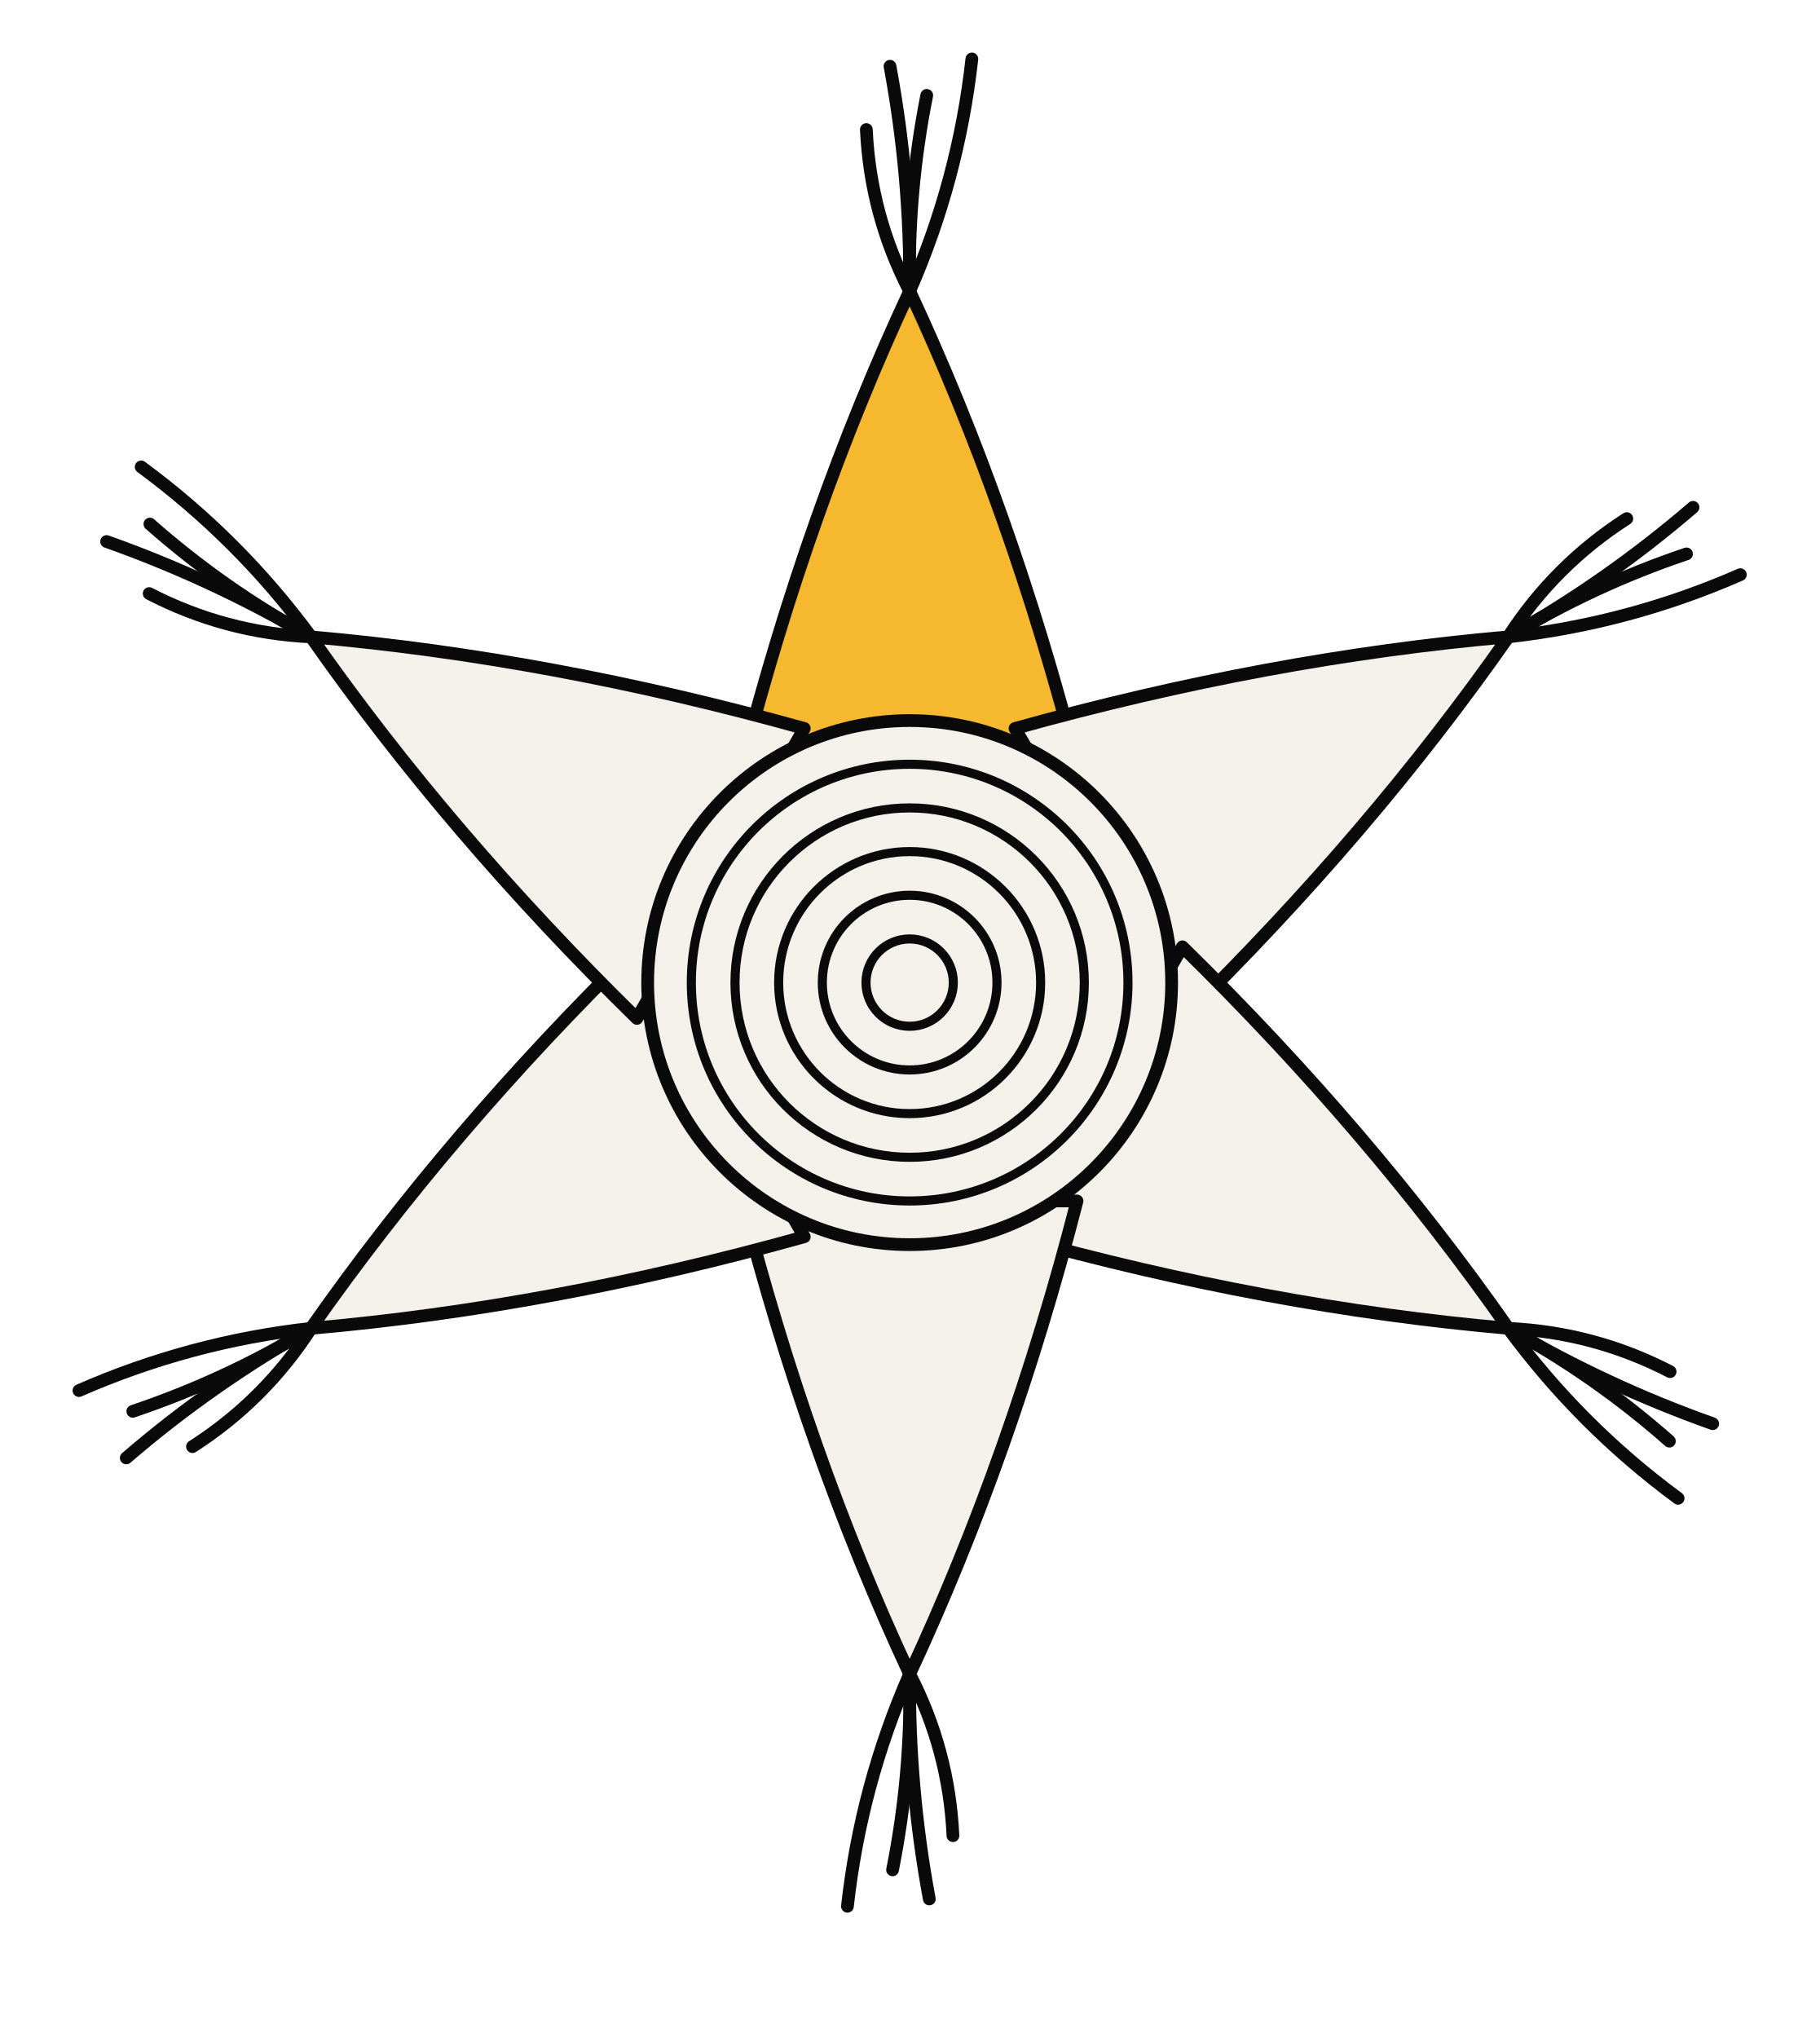
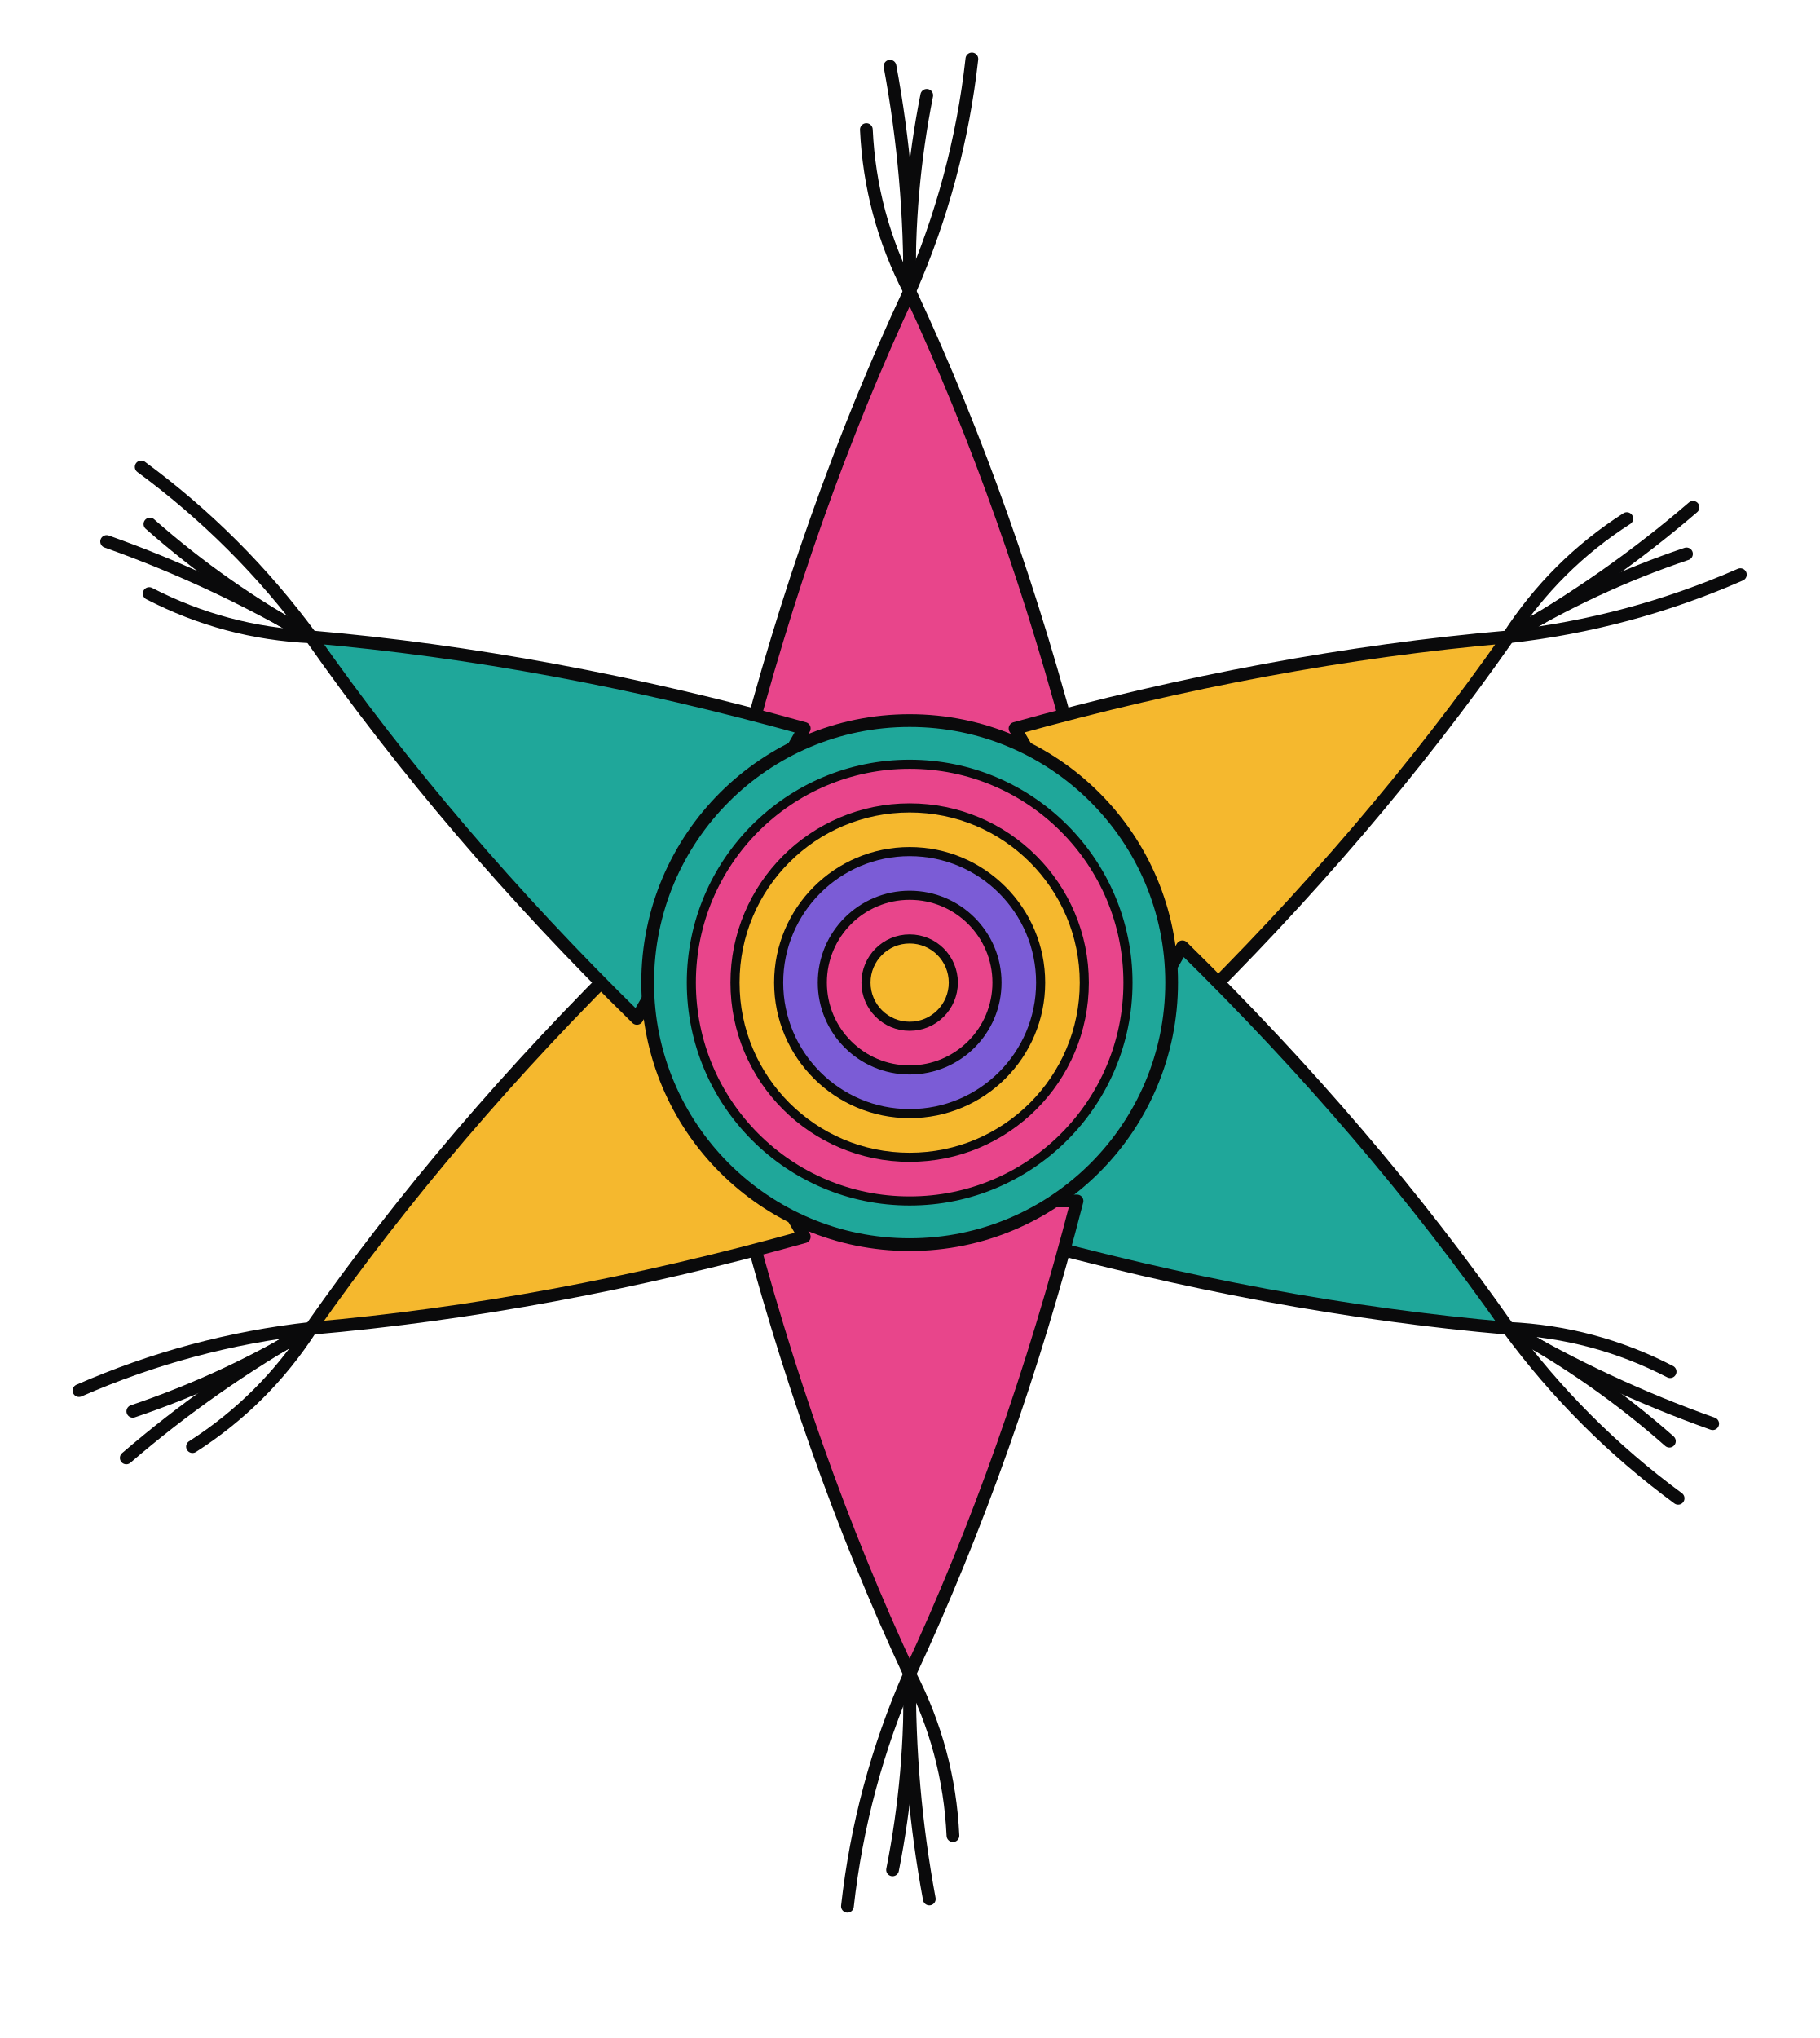
<svg xmlns="http://www.w3.org/2000/svg" viewBox="0 0 500 560">
  <path d="M250.0 80.0 Q239.2 59.1 238.1 35.6" fill="none" stroke="#0A0A0B" stroke-width="3.5" stroke-linecap="round" />
  <path d="M250.0 80.0 Q250.3 48.9 244.6 18.2" fill="none" stroke="#0A0A0B" stroke-width="3.5" stroke-linecap="round" />
  <path d="M250.0 80.0 Q249.4 52.8 254.7 26.2" fill="none" stroke="#0A0A0B" stroke-width="3.5" stroke-linecap="round" />
  <path d="M250.0 80.0 Q263.4 49.4 267.1 16.2" fill="none" stroke="#0A0A0B" stroke-width="3.5" stroke-linecap="round" />
  <path d="M414.5 175.0 Q427.3 155.2 447.1 142.5" fill="none" stroke="#0A0A0B" stroke-width="3.5" stroke-linecap="round" />
  <path d="M414.5 175.0 Q441.7 159.7 465.3 139.4" fill="none" stroke="#0A0A0B" stroke-width="3.5" stroke-linecap="round" />
  <path d="M414.5 175.0 Q437.7 160.9 463.5 152.2" fill="none" stroke="#0A0A0B" stroke-width="3.5" stroke-linecap="round" />
  <path d="M414.5 175.0 Q447.7 171.3 478.3 157.9" fill="none" stroke="#0A0A0B" stroke-width="3.5" stroke-linecap="round" />
  <path d="M414.5 365.0 Q438.1 366.1 459.0 376.9" fill="none" stroke="#0A0A0B" stroke-width="3.5" stroke-linecap="round" />
  <path d="M414.5 365.0 Q441.4 380.8 470.7 391.2" fill="none" stroke="#0A0A0B" stroke-width="3.5" stroke-linecap="round" />
  <path d="M414.5 365.0 Q438.4 378.0 458.8 396.0" fill="none" stroke="#0A0A0B" stroke-width="3.5" stroke-linecap="round" />
  <path d="M414.5 365.0 Q434.3 391.9 461.2 411.7" fill="none" stroke="#0A0A0B" stroke-width="3.5" stroke-linecap="round" />
  <path d="M250.0 460.0 Q260.8 480.9 261.9 504.4" fill="none" stroke="#0A0A0B" stroke-width="3.5" stroke-linecap="round" />
  <path d="M250.0 460.0 Q249.7 491.1 255.4 521.8" fill="none" stroke="#0A0A0B" stroke-width="3.5" stroke-linecap="round" />
  <path d="M250.0 460.0 Q250.6 487.2 245.3 513.8" fill="none" stroke="#0A0A0B" stroke-width="3.5" stroke-linecap="round" />
  <path d="M250.0 460.0 Q236.6 490.6 232.9 523.8" fill="none" stroke="#0A0A0B" stroke-width="3.5" stroke-linecap="round" />
  <path d="M85.5 365.0 Q72.7 384.8 52.9 397.5" fill="none" stroke="#0A0A0B" stroke-width="3.5" stroke-linecap="round" />
  <path d="M85.5 365.0 Q58.3 380.3 34.7 400.6" fill="none" stroke="#0A0A0B" stroke-width="3.5" stroke-linecap="round" />
  <path d="M85.5 365.0 Q62.3 379.1 36.5 387.8" fill="none" stroke="#0A0A0B" stroke-width="3.5" stroke-linecap="round" />
  <path d="M85.5 365.0 Q52.3 368.7 21.7 382.1" fill="none" stroke="#0A0A0B" stroke-width="3.5" stroke-linecap="round" />
  <path d="M85.5 175.0 Q61.9 173.9 41.0 163.1" fill="none" stroke="#0A0A0B" stroke-width="3.5" stroke-linecap="round" />
  <path d="M85.5 175.0 Q58.6 159.2 29.3 148.8" fill="none" stroke="#0A0A0B" stroke-width="3.5" stroke-linecap="round" />
  <path d="M85.5 175.0 Q61.6 162.0 41.2 144.0" fill="none" stroke="#0A0A0B" stroke-width="3.5" stroke-linecap="round" />
  <path d="M85.5 175.0 Q65.7 148.1 38.8 128.3" fill="none" stroke="#0A0A0B" stroke-width="3.5" stroke-linecap="round" />
  <g transform="translate(250 270) rotate(0)">
+     <path d="M-46 -60 Q-28 -130 0 -190 Q28 -130 46 -60 Z" fill="#E8458B" stroke="#0A0A0B" stroke-width="3.5" stroke-linejoin="round" />
+   </g>
+   <g transform="translate(250 270) rotate(60)">
    <path d="M-46 -60 Q-28 -130 0 -190 Q28 -130 46 -60 Z" fill="#F5B82E" stroke="#0A0A0B" stroke-width="3.5" stroke-linejoin="round" />
  </g>
-   <g transform="translate(250 270) rotate(60)">
-     <path d="M-46 -60 Q-28 -130 0 -190 Q28 -130 46 -60 Z" fill="#F4F1EA" stroke="#0A0A0B" stroke-width="3.5" stroke-linejoin="round" />
-   </g>
  <g transform="translate(250 270) rotate(120)">
-     <path d="M-46 -60 Q-28 -130 0 -190 Q28 -130 46 -60 Z" fill="#F4F1EA" stroke="#0A0A0B" stroke-width="3.5" stroke-linejoin="round" />
+     <path d="M-46 -60 Q-28 -130 0 -190 Q28 -130 46 -60 Z" fill="#1FA79A" stroke="#0A0A0B" stroke-width="3.5" stroke-linejoin="round" />
  </g>
  <g transform="translate(250 270) rotate(180)">
-     <path d="M-46 -60 Q-28 -130 0 -190 Q28 -130 46 -60 Z" fill="#F4F1EA" stroke="#0A0A0B" stroke-width="3.5" stroke-linejoin="round" />
+     <path d="M-46 -60 Q-28 -130 0 -190 Q28 -130 46 -60 Z" fill="#E8458B" stroke="#0A0A0B" stroke-width="3.5" stroke-linejoin="round" />
  </g>
  <g transform="translate(250 270) rotate(240)">
-     <path d="M-46 -60 Q-28 -130 0 -190 Q28 -130 46 -60 Z" fill="#F4F1EA" stroke="#0A0A0B" stroke-width="3.5" stroke-linejoin="round" />
+     <path d="M-46 -60 Q-28 -130 0 -190 Q28 -130 46 -60 Z" fill="#F5B82E" stroke="#0A0A0B" stroke-width="3.5" stroke-linejoin="round" />
  </g>
  <g transform="translate(250 270) rotate(300)">
-     <path d="M-46 -60 Q-28 -130 0 -190 Q28 -130 46 -60 Z" fill="#F4F1EA" stroke="#0A0A0B" stroke-width="3.5" stroke-linejoin="round" />
+     <path d="M-46 -60 Q-28 -130 0 -190 Q28 -130 46 -60 Z" fill="#1FA79A" stroke="#0A0A0B" stroke-width="3.5" stroke-linejoin="round" />
  </g>
-   <circle cx="250" cy="270" r="72" fill="#F4F1EA" stroke="#0A0A0B" stroke-width="3.5" />
-   <circle cx="250" cy="270" r="60" fill="none" stroke="#0A0A0B" stroke-width="2.5" />
-   <circle cx="250" cy="270" r="48" fill="none" stroke="#0A0A0B" stroke-width="2.5" />
-   <circle cx="250" cy="270" r="36" fill="none" stroke="#0A0A0B" stroke-width="2.5" />
-   <circle cx="250" cy="270" r="24" fill="none" stroke="#0A0A0B" stroke-width="2.5" />
-   <circle cx="250" cy="270" r="12" fill="none" stroke="#0A0A0B" stroke-width="2.5" />
+   <circle cx="250" cy="270" r="72" fill="#1FA79A" stroke="#0A0A0B" stroke-width="3.5" />
+   <circle cx="250" cy="270" r="60" fill="#E8458B" stroke="#0A0A0B" stroke-width="2.5" />
+   <circle cx="250" cy="270" r="48" fill="#F5B82E" stroke="#0A0A0B" stroke-width="2.5" />
+   <circle cx="250" cy="270" r="36" fill="#7B5CD6" stroke="#0A0A0B" stroke-width="2.5" />
+   <circle cx="250" cy="270" r="24" fill="#E8458B" stroke="#0A0A0B" stroke-width="2.5" />
+   <circle cx="250" cy="270" r="12" fill="#F5B82E" stroke="#0A0A0B" stroke-width="2.5" />
</svg>
